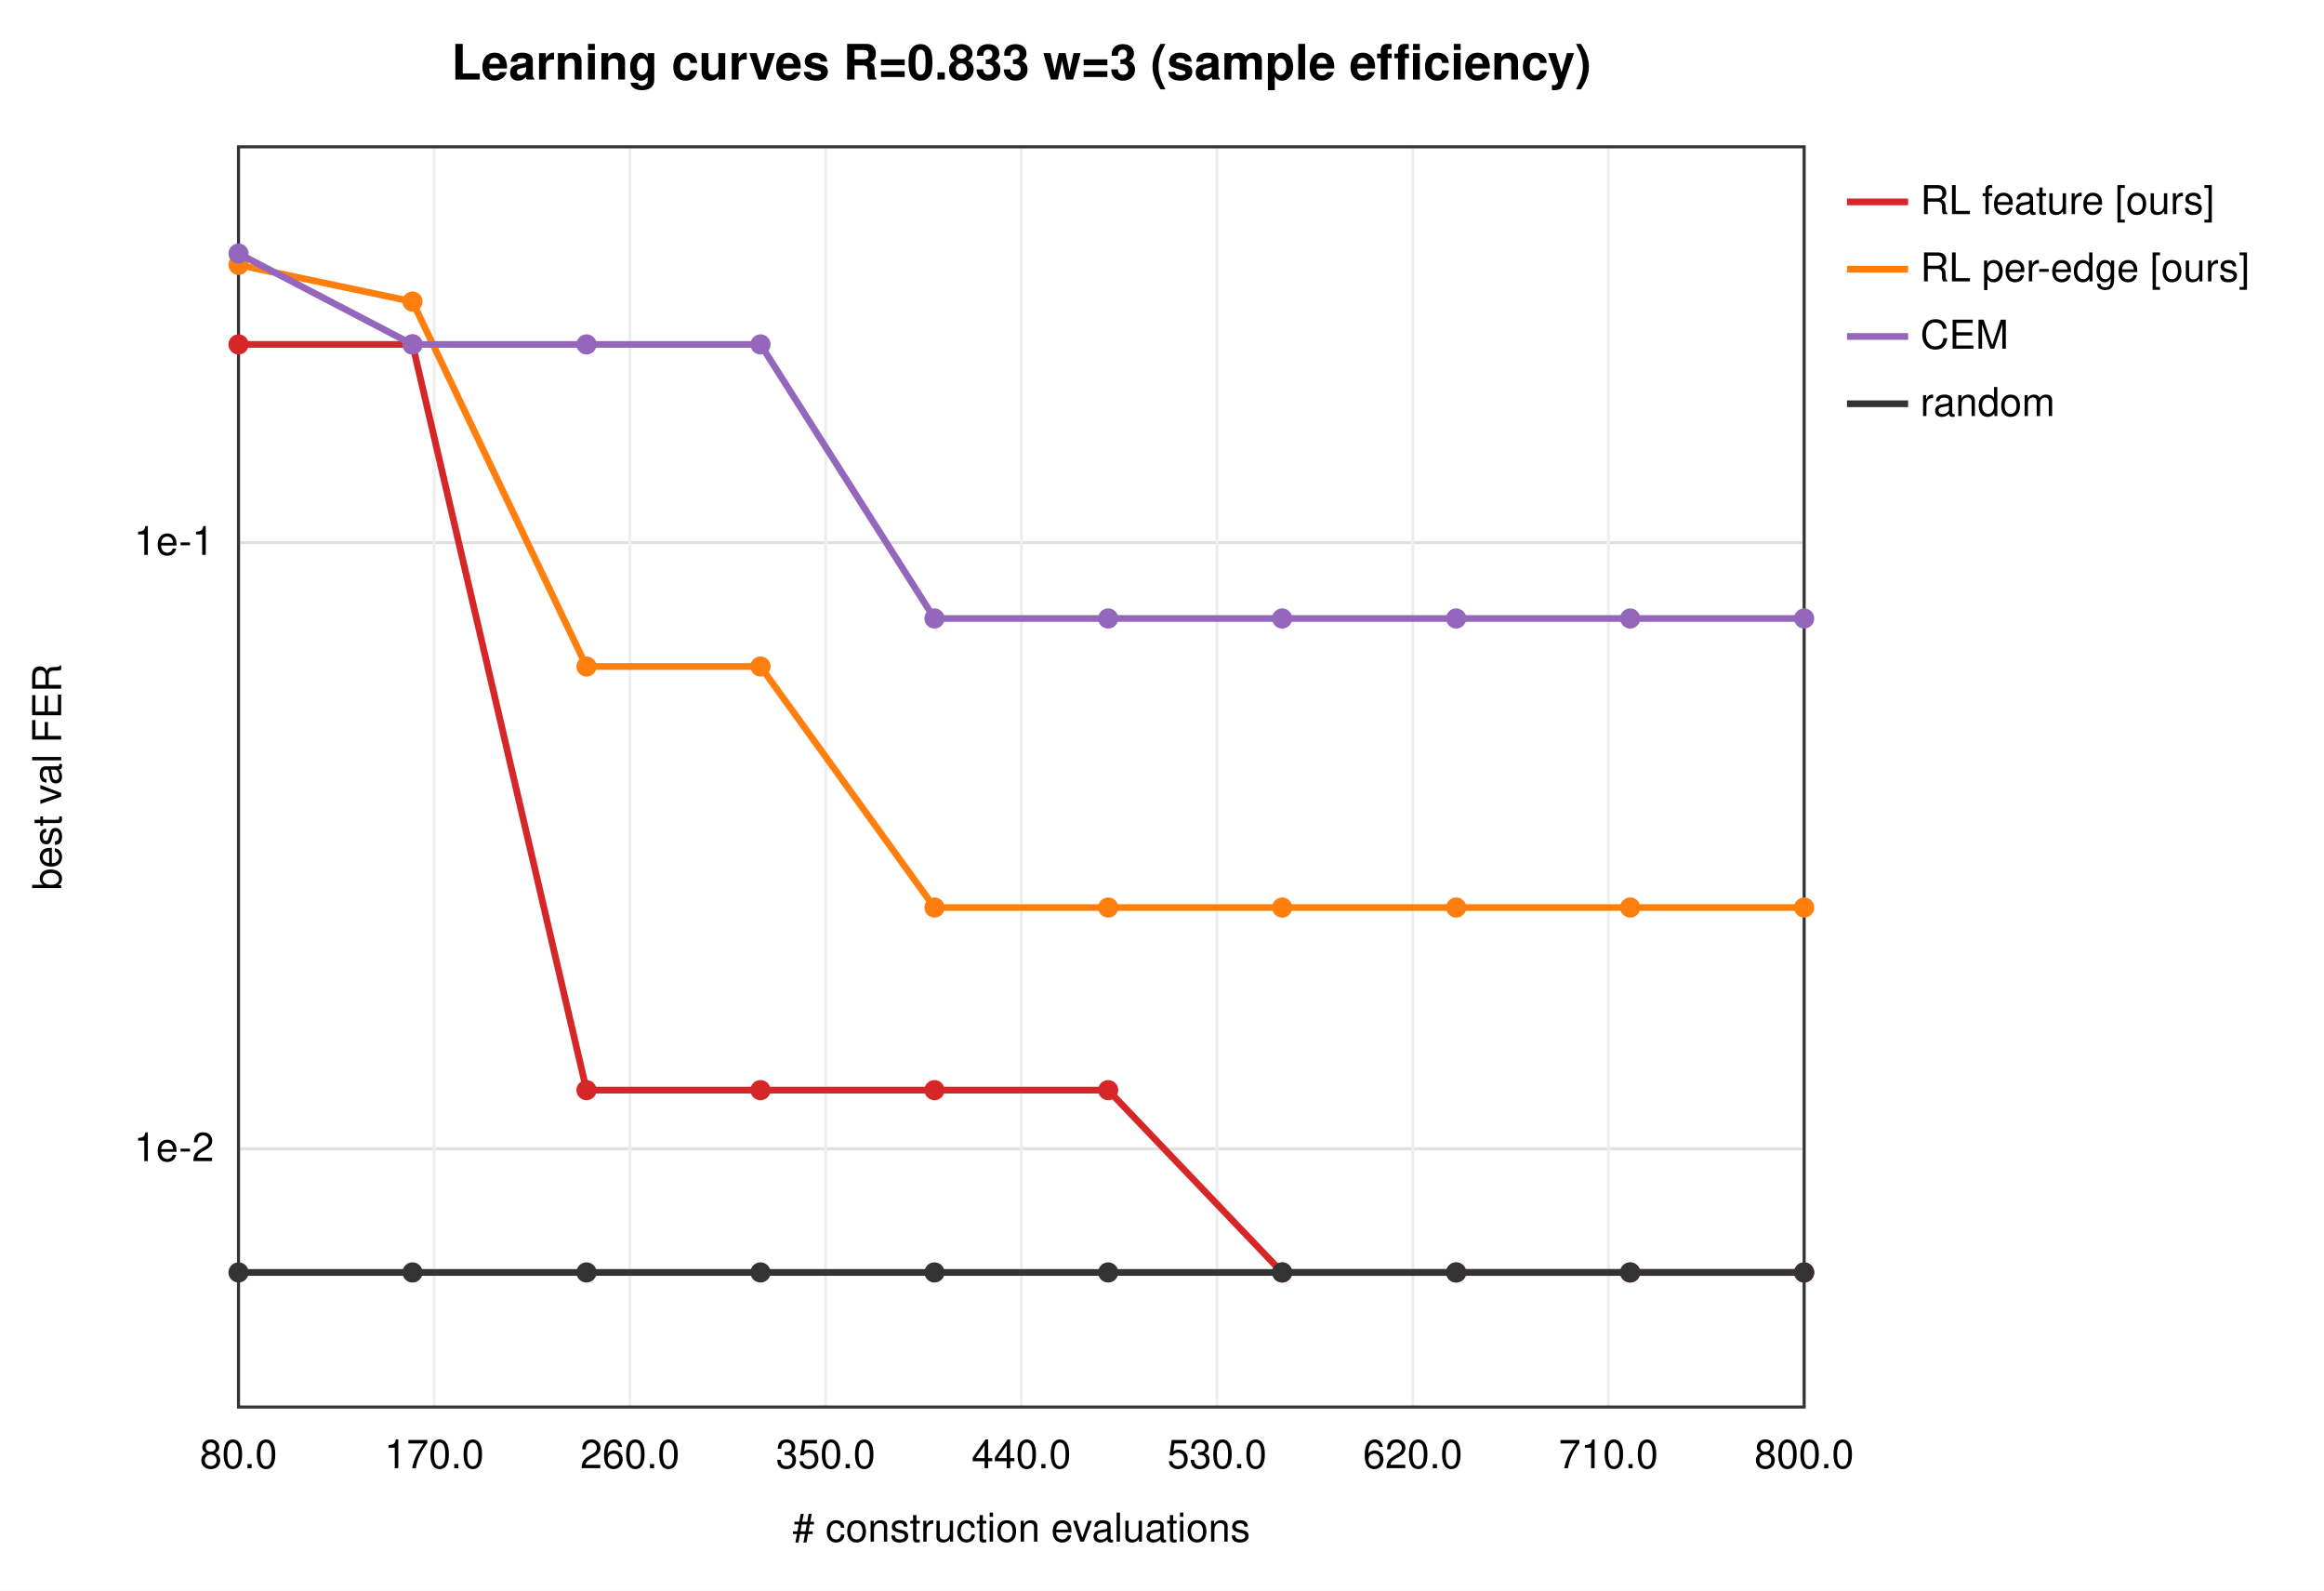
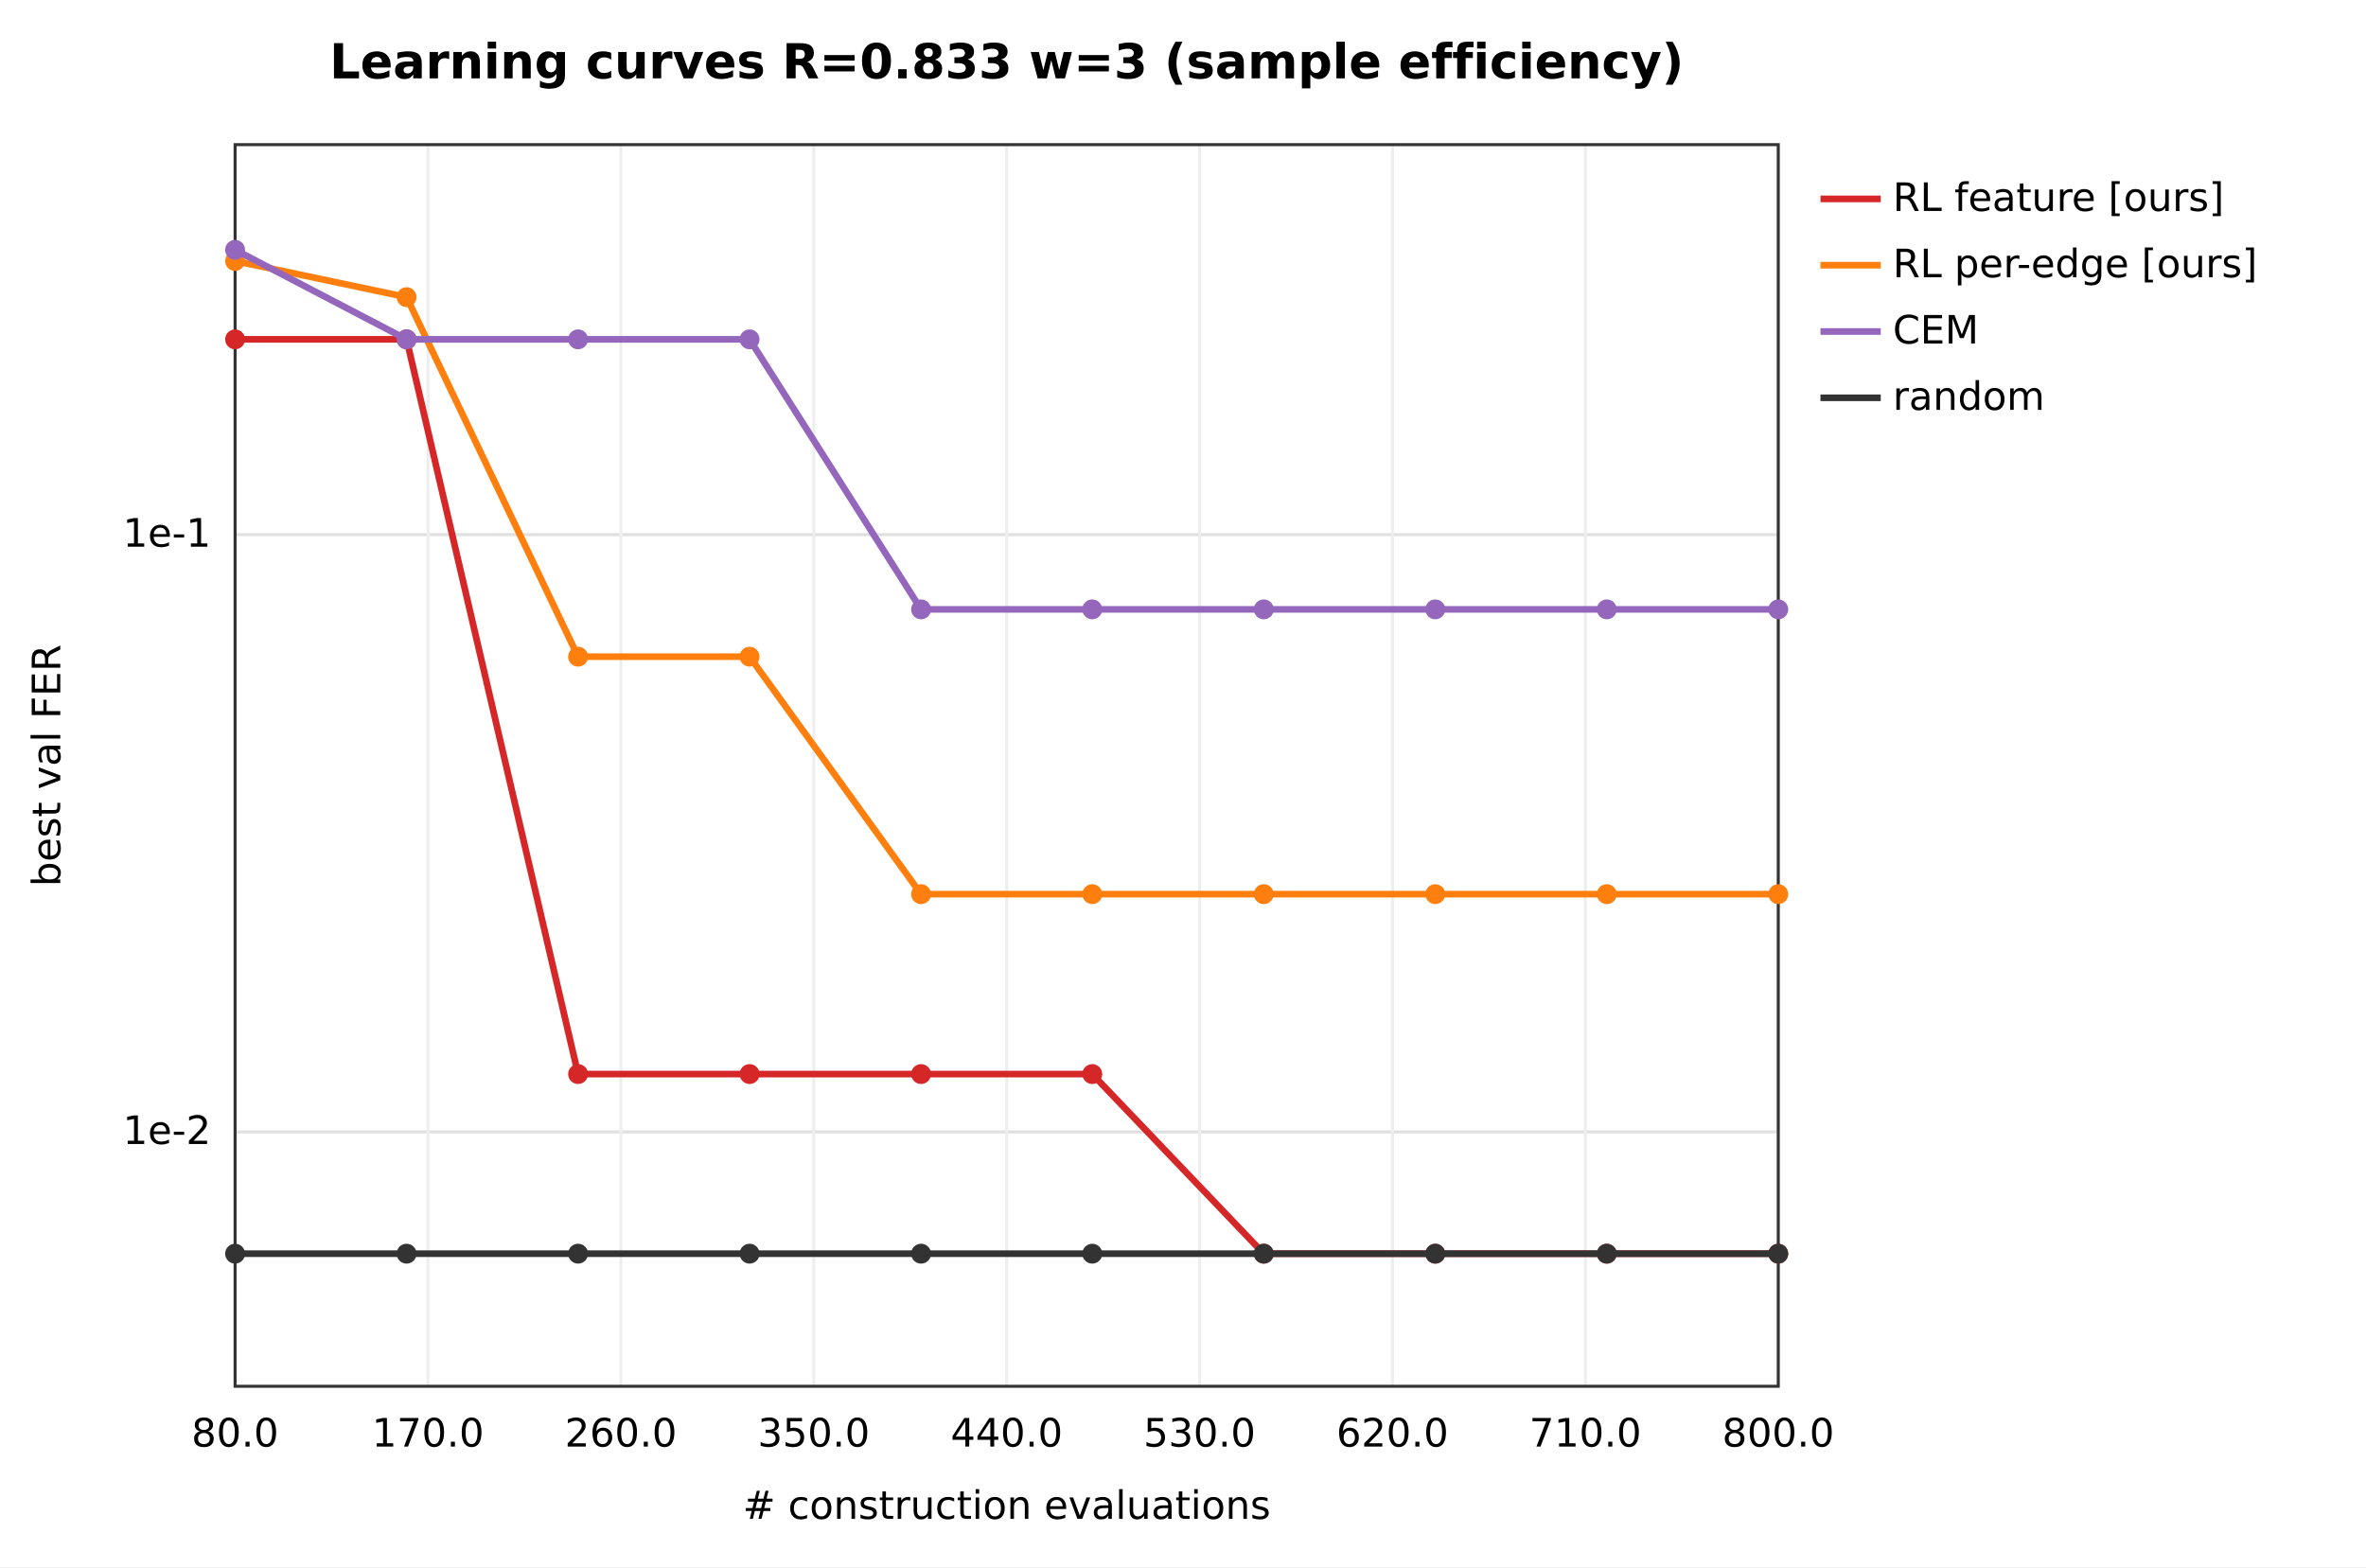
- <svg xmlns="http://www.w3.org/2000/svg" width="760" height="520" font-family="Helvetica,Arial,sans-serif" font-size="13">
-   <rect width="760" height="520" fill="white" />
+ <svg xmlns="http://www.w3.org/2000/svg" width="785" height="520" font-family="DejaVu Sans, Arial, sans-serif" font-size="13">
+   <rect width="785" height="520" fill="white" />
  <text x="334.0" y="26" text-anchor="middle" font-size="16" font-weight="bold">Learning curves R=0.833 w=3 (sample efficiency)</text>
  <line x1="78" y1="375.6" x2="590" y2="375.6" stroke="#e0e0e0" />
  <text x="70" y="379.6" text-anchor="end">1e-2</text>
  <line x1="78" y1="177.4" x2="590" y2="177.4" stroke="#e0e0e0" />
  <text x="70" y="181.4" text-anchor="end">1e-1</text>
  <line x1="78.0" y1="48" x2="78.0" y2="460" stroke="#eee" />
  <text x="78.0" y="480.0" text-anchor="middle">80.0</text>
  <line x1="142.0" y1="48" x2="142.0" y2="460" stroke="#eee" />
  <text x="142.0" y="480.0" text-anchor="middle">170.0</text>
  <line x1="206.0" y1="48" x2="206.0" y2="460" stroke="#eee" />
  <text x="206.0" y="480.0" text-anchor="middle">260.0</text>
  <line x1="270.0" y1="48" x2="270.0" y2="460" stroke="#eee" />
  <text x="270.0" y="480.0" text-anchor="middle">350.0</text>
  <line x1="334.0" y1="48" x2="334.0" y2="460" stroke="#eee" />
  <text x="334.0" y="480.0" text-anchor="middle">440.0</text>
  <line x1="398.0" y1="48" x2="398.0" y2="460" stroke="#eee" />
  <text x="398.0" y="480.0" text-anchor="middle">530.0</text>
  <line x1="462.0" y1="48" x2="462.0" y2="460" stroke="#eee" />
  <text x="462.0" y="480.0" text-anchor="middle">620.0</text>
  <line x1="526.0" y1="48" x2="526.0" y2="460" stroke="#eee" />
  <text x="526.0" y="480.0" text-anchor="middle">710.0</text>
  <line x1="590.0" y1="48" x2="590.0" y2="460" stroke="#eee" />
  <text x="590.0" y="480.0" text-anchor="middle">800.0</text>
  <rect x="78" y="48" width="512" height="412" fill="none" stroke="#333" />
  <text x="334.0" y="504" text-anchor="middle"># construction evaluations</text>
  <text x="20" y="254.0" text-anchor="middle" transform="rotate(-90 20 254.0)">best val FER</text>
  <path d="M78.0,112.6 L134.9,112.6 L191.8,356.4 L248.7,356.4 L305.6,356.4 L362.4,356.4 L419.3,416.0 L476.2,416.0 L533.1,416.0 L590.0,416.0" fill="none" stroke="#d62728" stroke-width="2.2" />
  <circle cx="78.0" cy="112.6" r="3.3" fill="#d62728" />
  <circle cx="134.9" cy="112.6" r="3.3" fill="#d62728" />
  <circle cx="191.8" cy="356.4" r="3.3" fill="#d62728" />
  <circle cx="248.7" cy="356.4" r="3.3" fill="#d62728" />
  <circle cx="305.6" cy="356.4" r="3.3" fill="#d62728" />
  <circle cx="362.4" cy="356.4" r="3.3" fill="#d62728" />
  <circle cx="419.3" cy="416.0" r="3.3" fill="#d62728" />
  <circle cx="476.2" cy="416.0" r="3.3" fill="#d62728" />
  <circle cx="533.1" cy="416.0" r="3.3" fill="#d62728" />
  <circle cx="590.0" cy="416.0" r="3.3" fill="#d62728" />
  <line x1="604" y1="66" x2="624" y2="66" stroke="#d62728" stroke-width="2.2" />
  <text x="628" y="70">RL feature [ours]</text>
  <path d="M78.0,86.6 L134.9,98.6 L191.8,217.9 L248.7,217.9 L305.6,296.7 L362.4,296.7 L419.3,296.7 L476.2,296.7 L533.1,296.7 L590.0,296.7" fill="none" stroke="#ff7f0e" stroke-width="2.2" />
  <circle cx="78.0" cy="86.6" r="3.3" fill="#ff7f0e" />
  <circle cx="134.9" cy="98.6" r="3.3" fill="#ff7f0e" />
  <circle cx="191.8" cy="217.9" r="3.3" fill="#ff7f0e" />
  <circle cx="248.7" cy="217.9" r="3.3" fill="#ff7f0e" />
  <circle cx="305.6" cy="296.7" r="3.3" fill="#ff7f0e" />
  <circle cx="362.4" cy="296.7" r="3.3" fill="#ff7f0e" />
  <circle cx="419.3" cy="296.7" r="3.3" fill="#ff7f0e" />
  <circle cx="476.2" cy="296.7" r="3.3" fill="#ff7f0e" />
  <circle cx="533.1" cy="296.7" r="3.3" fill="#ff7f0e" />
  <circle cx="590.0" cy="296.7" r="3.3" fill="#ff7f0e" />
  <line x1="604" y1="88" x2="624" y2="88" stroke="#ff7f0e" stroke-width="2.2" />
  <text x="628" y="92">RL per-edge [ours]</text>
  <path d="M78.0,82.9 L134.9,112.6 L191.8,112.6 L248.7,112.6 L305.6,202.2 L362.4,202.2 L419.3,202.2 L476.2,202.2 L533.1,202.2 L590.0,202.2" fill="none" stroke="#9467bd" stroke-width="2.2" />
  <circle cx="78.0" cy="82.9" r="3.3" fill="#9467bd" />
  <circle cx="134.9" cy="112.6" r="3.3" fill="#9467bd" />
  <circle cx="191.8" cy="112.6" r="3.3" fill="#9467bd" />
  <circle cx="248.7" cy="112.6" r="3.3" fill="#9467bd" />
  <circle cx="305.6" cy="202.2" r="3.3" fill="#9467bd" />
  <circle cx="362.4" cy="202.2" r="3.3" fill="#9467bd" />
  <circle cx="419.3" cy="202.2" r="3.3" fill="#9467bd" />
  <circle cx="476.2" cy="202.2" r="3.3" fill="#9467bd" />
  <circle cx="533.1" cy="202.2" r="3.3" fill="#9467bd" />
  <circle cx="590.0" cy="202.2" r="3.3" fill="#9467bd" />
  <line x1="604" y1="110" x2="624" y2="110" stroke="#9467bd" stroke-width="2.2" />
  <text x="628" y="114">CEM</text>
  <path d="M78.0,416.0 L134.9,416.0 L191.8,416.0 L248.7,416.0 L305.6,416.0 L362.4,416.0 L419.3,416.0 L476.2,416.0 L533.1,416.0 L590.0,416.0" fill="none" stroke="#333" stroke-width="2.2" />
  <circle cx="78.0" cy="416.0" r="3.3" fill="#333" />
  <circle cx="134.9" cy="416.0" r="3.3" fill="#333" />
  <circle cx="191.8" cy="416.0" r="3.3" fill="#333" />
  <circle cx="248.7" cy="416.0" r="3.3" fill="#333" />
  <circle cx="305.6" cy="416.0" r="3.3" fill="#333" />
  <circle cx="362.4" cy="416.0" r="3.3" fill="#333" />
  <circle cx="419.3" cy="416.0" r="3.3" fill="#333" />
  <circle cx="476.2" cy="416.0" r="3.3" fill="#333" />
  <circle cx="533.1" cy="416.0" r="3.3" fill="#333" />
  <circle cx="590.0" cy="416.0" r="3.3" fill="#333" />
  <line x1="604" y1="132" x2="624" y2="132" stroke="#333" stroke-width="2.2" />
  <text x="628" y="136">random</text>
</svg>
